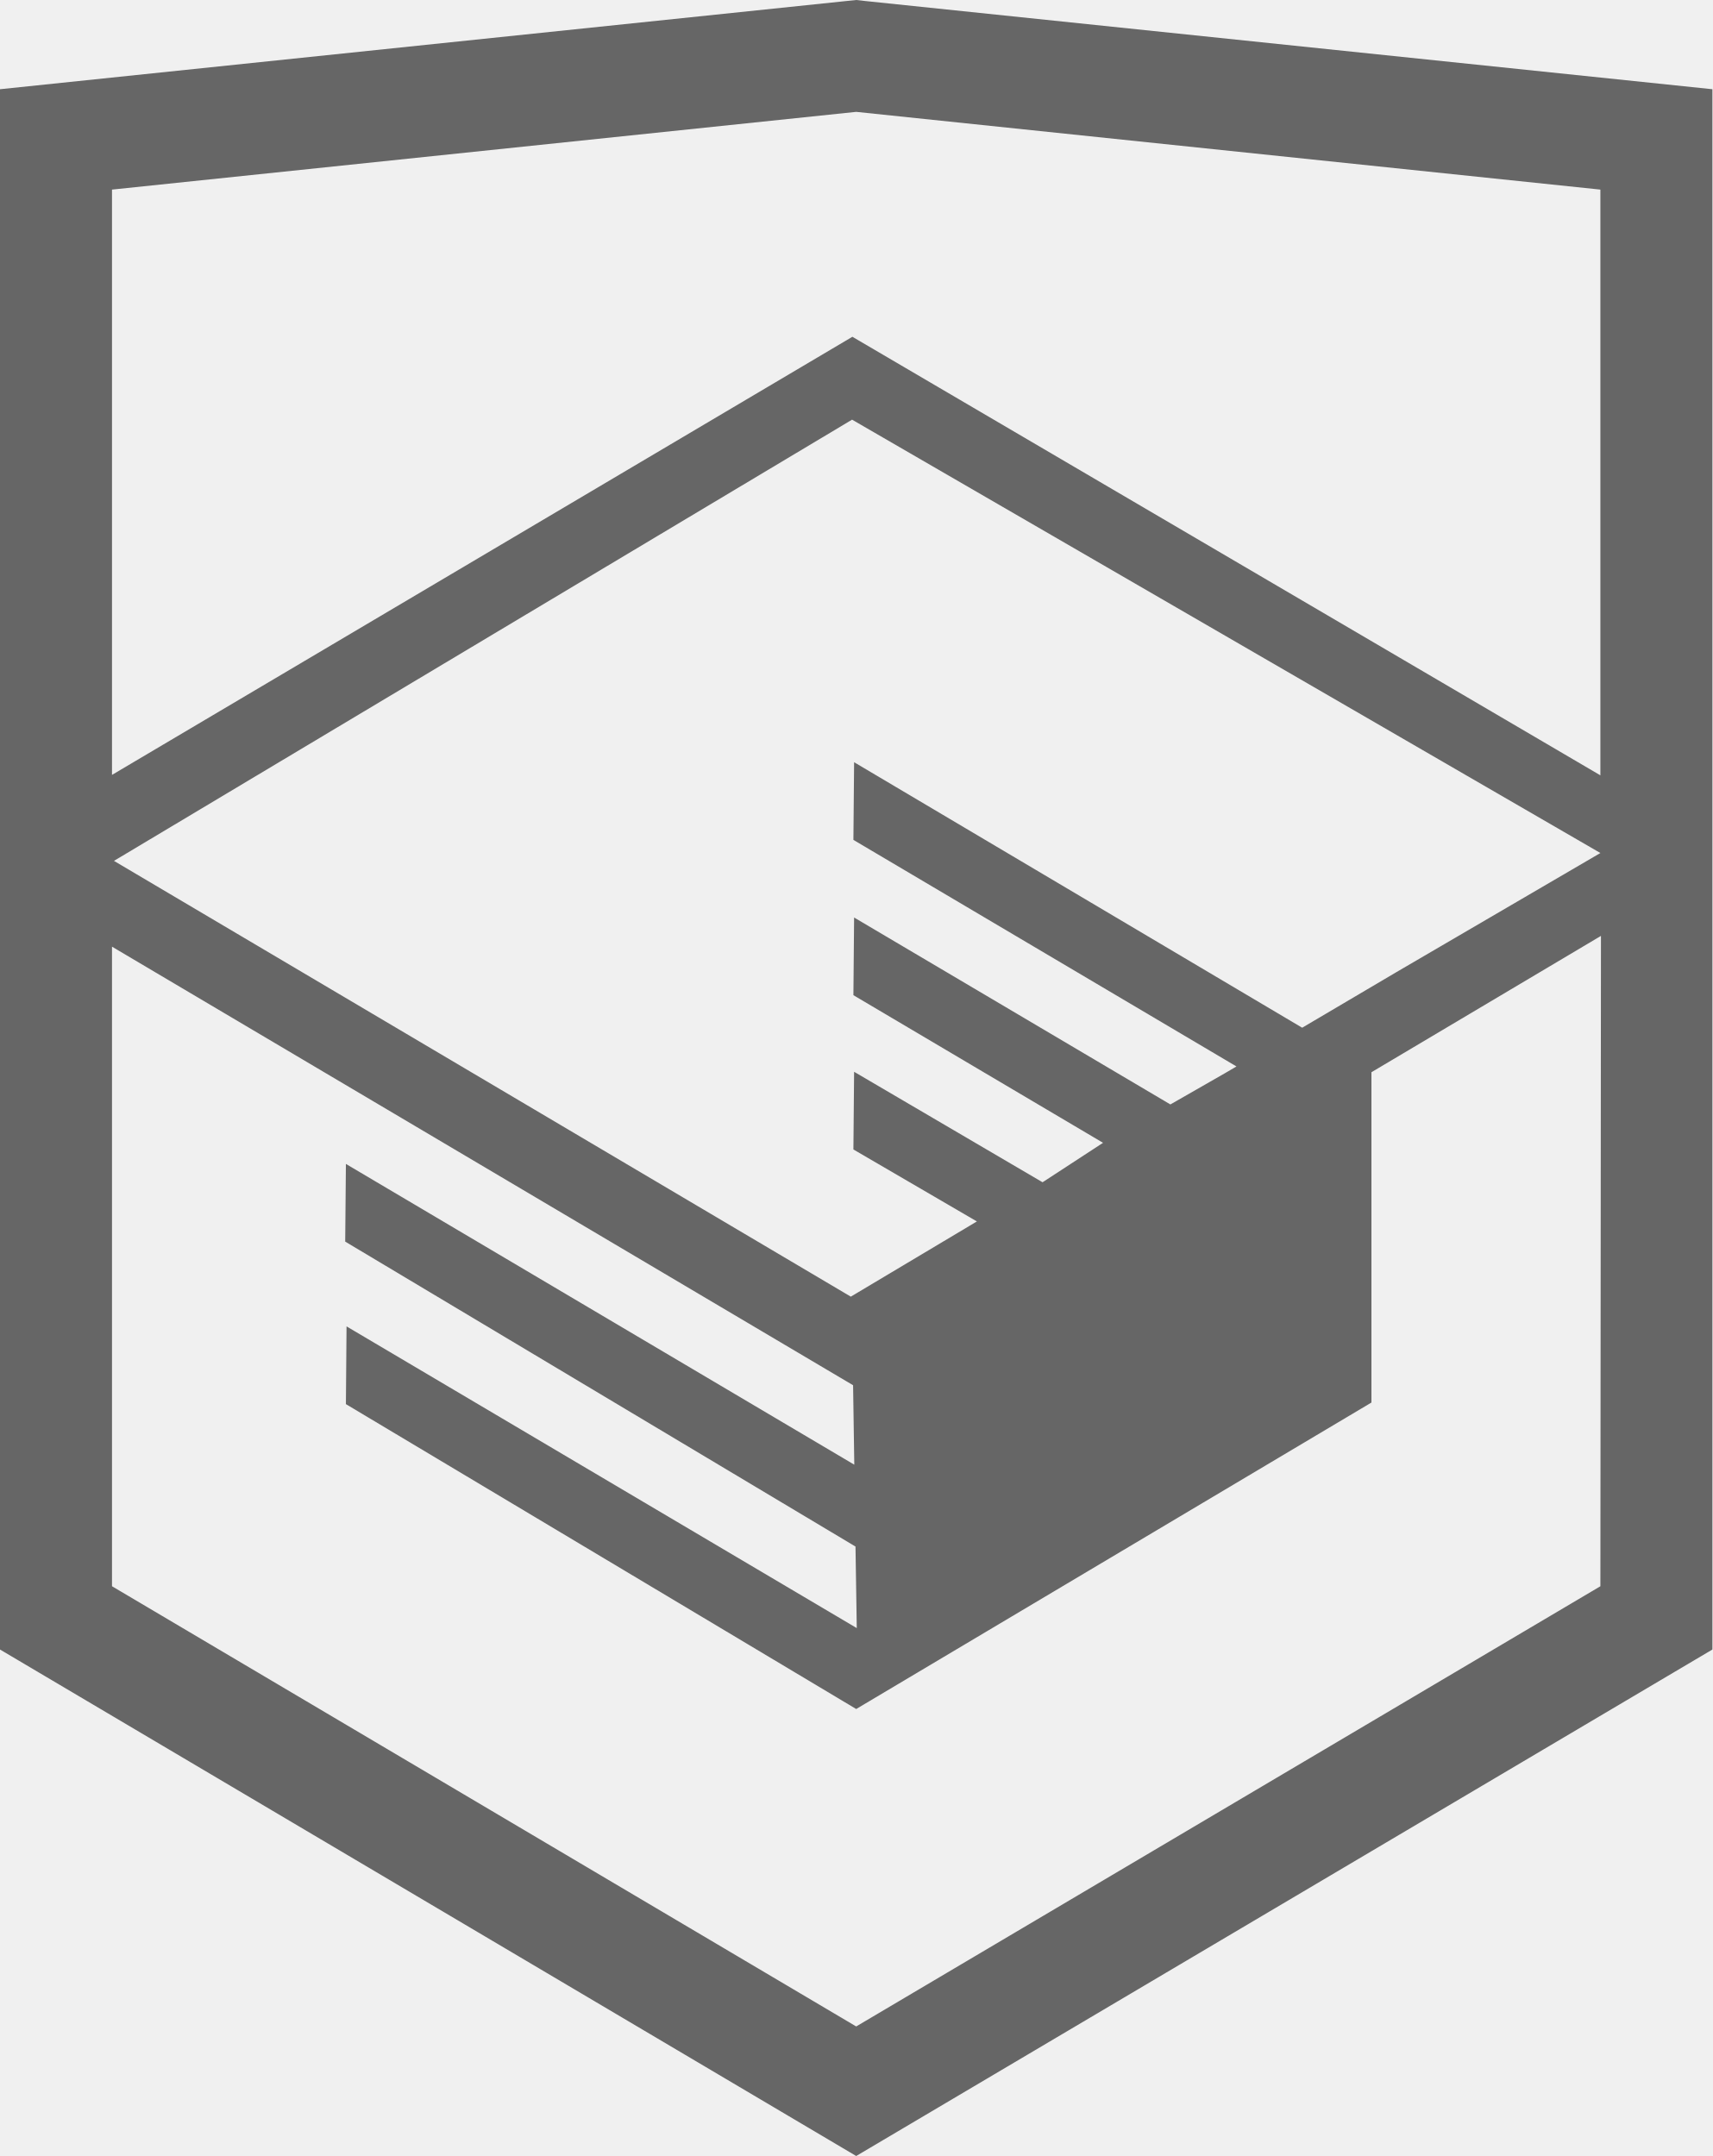
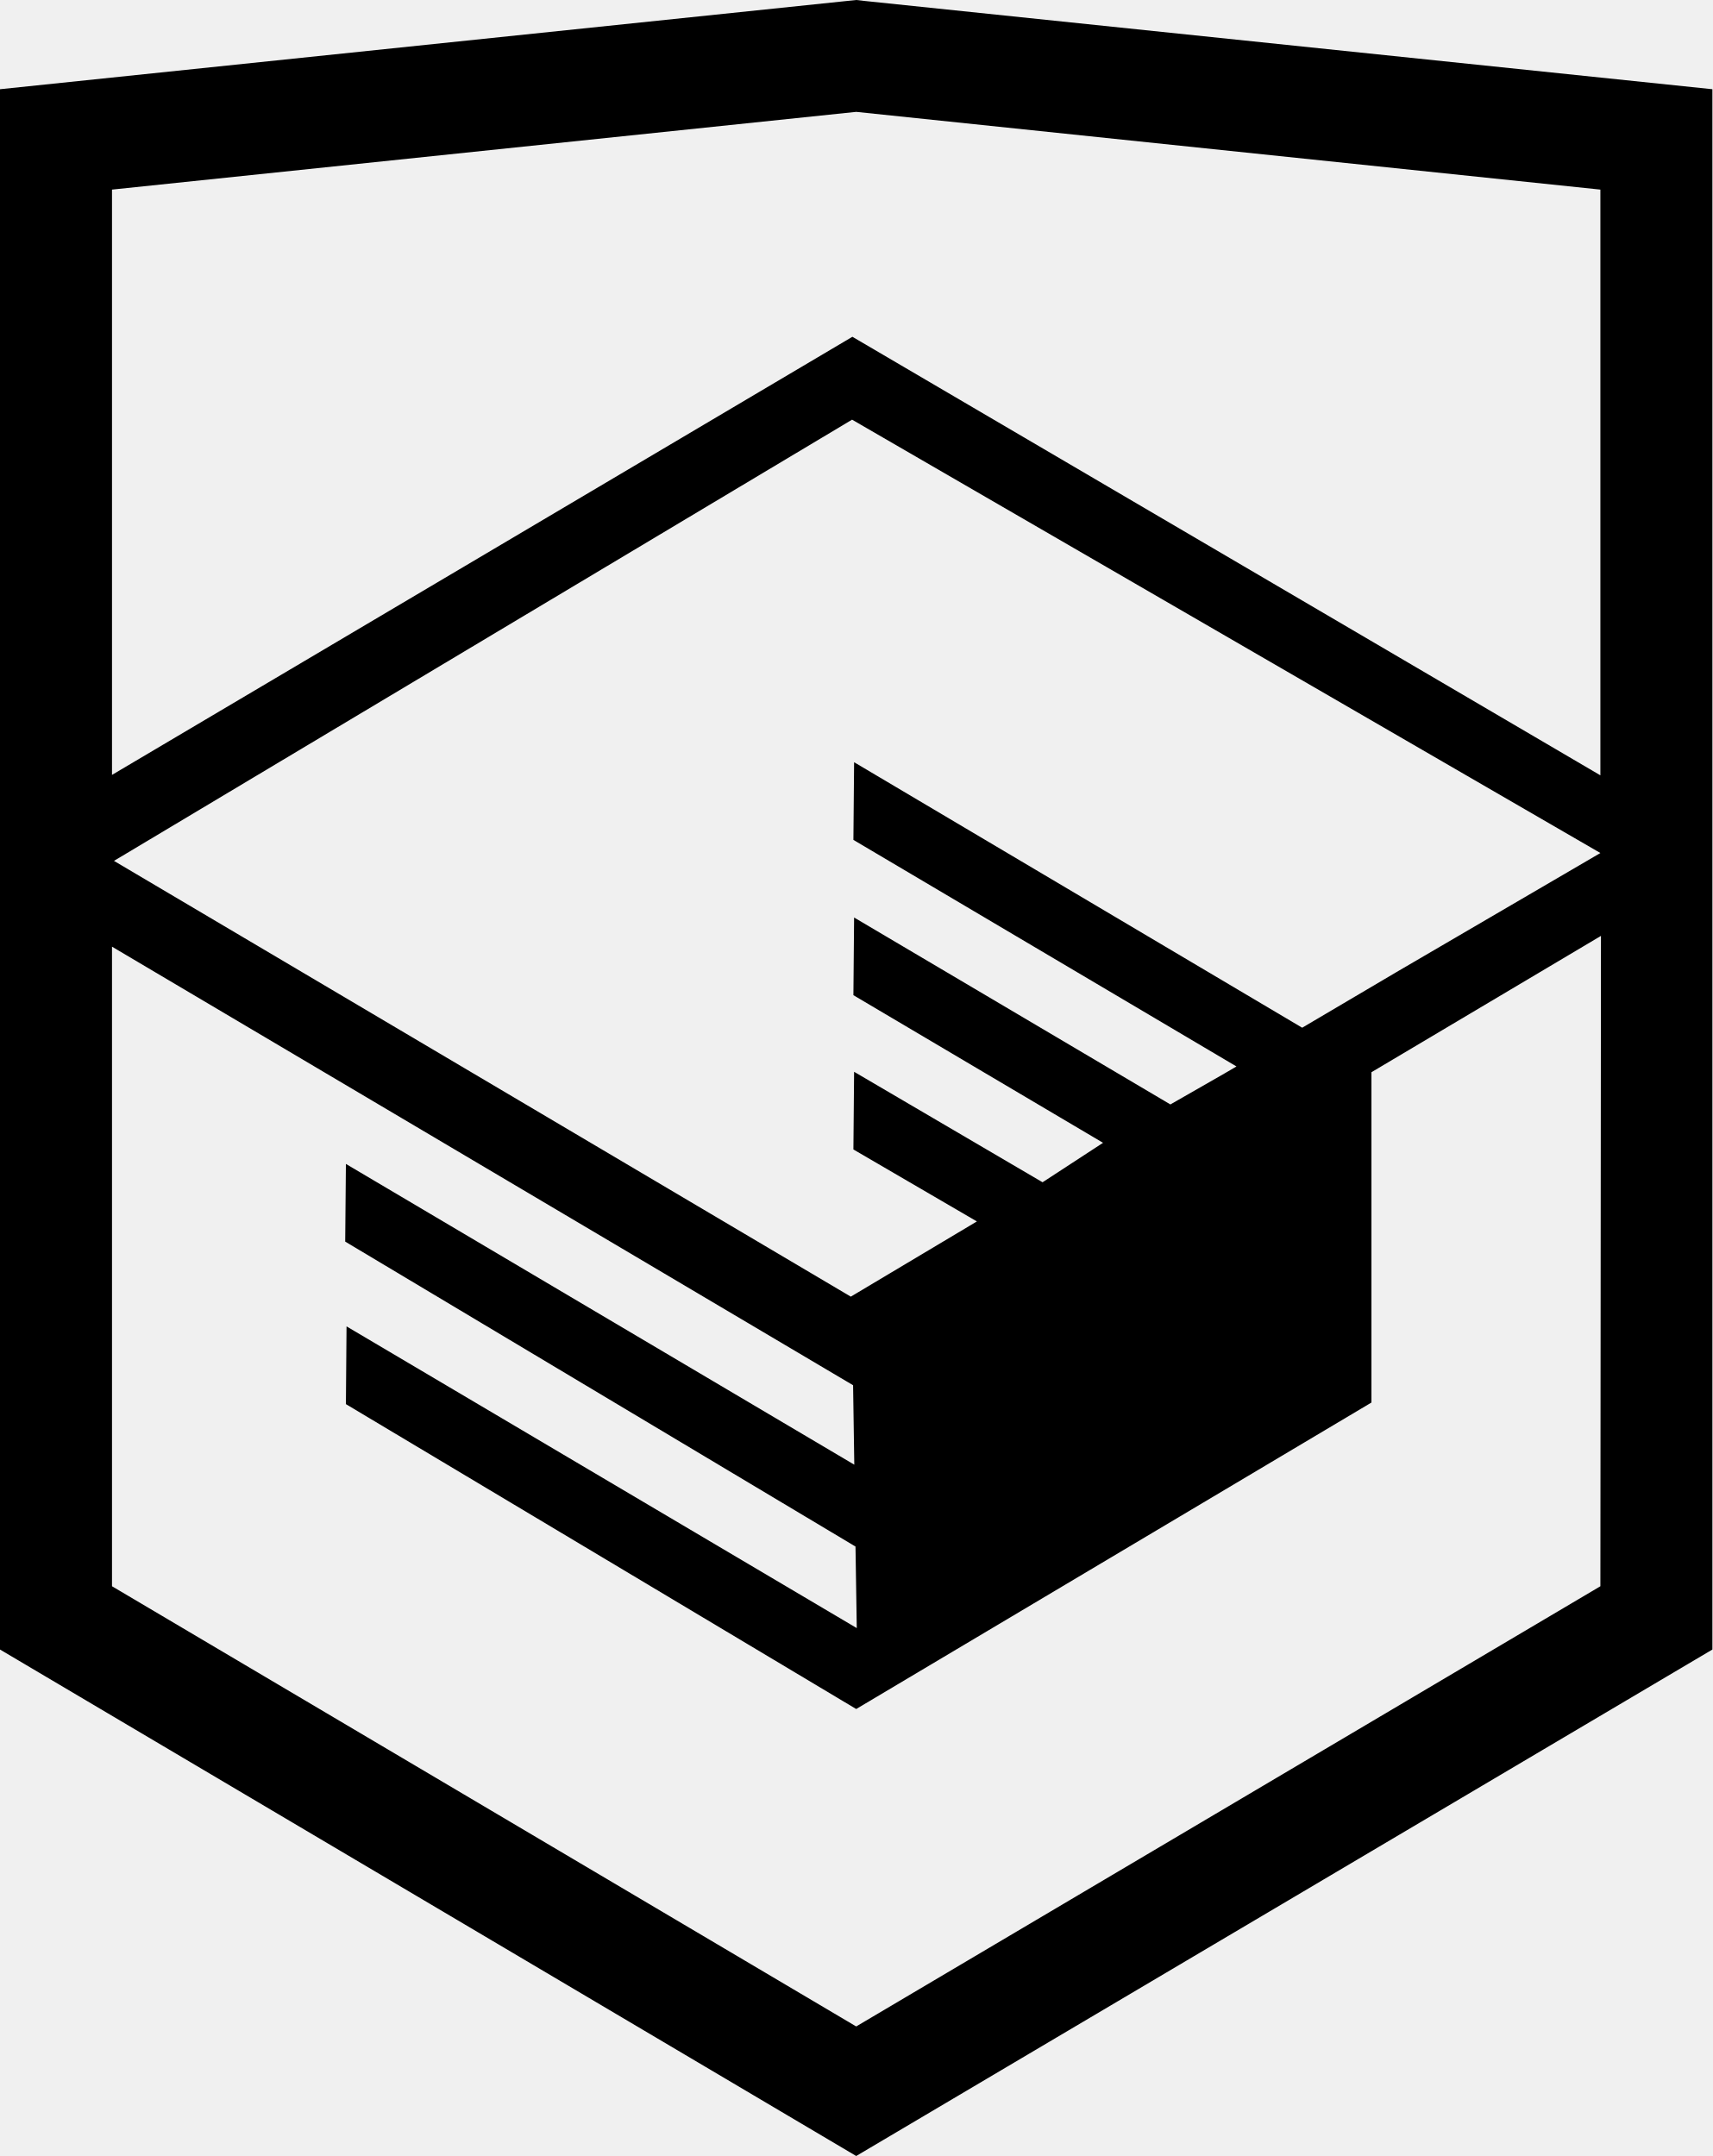
- <svg xmlns="http://www.w3.org/2000/svg" width="27" height="34" viewBox="0 0 27 34" fill="none">
+ <svg xmlns="http://www.w3.org/2000/svg" width="27" height="34" viewBox="0 0 27 34">
  <g clip-path="url(#clip0_95_230)">
-     <path d="M13.643 0.016L13.5 0L0 1.407V26.013L13.5 34L27 26.013V1.407L13.643 0.016ZM25.234 25.015L13.5 31.957L1.766 25.015V14.929L13.451 21.845L13.47 23.098L5.454 18.355L5.443 19.58L13.489 24.389L13.509 25.675L5.464 20.917L5.454 22.143L13.5 26.951L21.624 22.118V20.893V16.909L25.243 14.759L25.234 25.015ZM25.234 13.452L22.015 15.332L20.532 16.207L13.467 12.02L13.456 13.245L19.496 16.818L19.443 16.849L19.313 16.925L18.454 17.417L13.467 14.469L13.456 15.694L17.392 18.022L16.459 18.631L16.438 18.644L13.467 16.902L13.456 18.127L15.403 19.262L13.415 20.448L1.797 13.576L13.435 6.618L25.234 13.452ZM25.234 12.227L13.44 5.311L1.766 12.22V2.99L13.5 1.764L25.234 2.99V12.227Z" fill="#666666" />
+     <path d="M13.643 0.016L13.5 0L0 1.407V26.013L13.5 34L27 26.013V1.407L13.643 0.016ZM25.234 25.015L13.5 31.957L1.766 25.015V14.929L13.451 21.845L13.47 23.098L5.454 18.355L5.443 19.58L13.489 24.389L13.509 25.675L5.464 20.917L5.454 22.143L13.5 26.951L21.624 22.118V20.893V16.909L25.243 14.759L25.234 25.015ZM25.234 13.452L22.015 15.332L20.532 16.207L13.467 12.02L13.456 13.245L19.496 16.818L19.443 16.849L19.313 16.925L18.454 17.417L13.467 14.469L13.456 15.694L17.392 18.022L16.459 18.631L16.438 18.644L13.467 16.902L13.456 18.127L15.403 19.262L13.415 20.448L1.797 13.576L13.435 6.618L25.234 13.452ZM25.234 12.227L13.44 5.311L1.766 12.22V2.99L13.5 1.764L25.234 2.99V12.227Z" />
  </g>
  <defs>
    <clipPath id="clip0_95_230">
-       <rect width="27" height="34" fill="white" />
+       <rect width="27" height="34" />
    </clipPath>
  </defs>
</svg>
